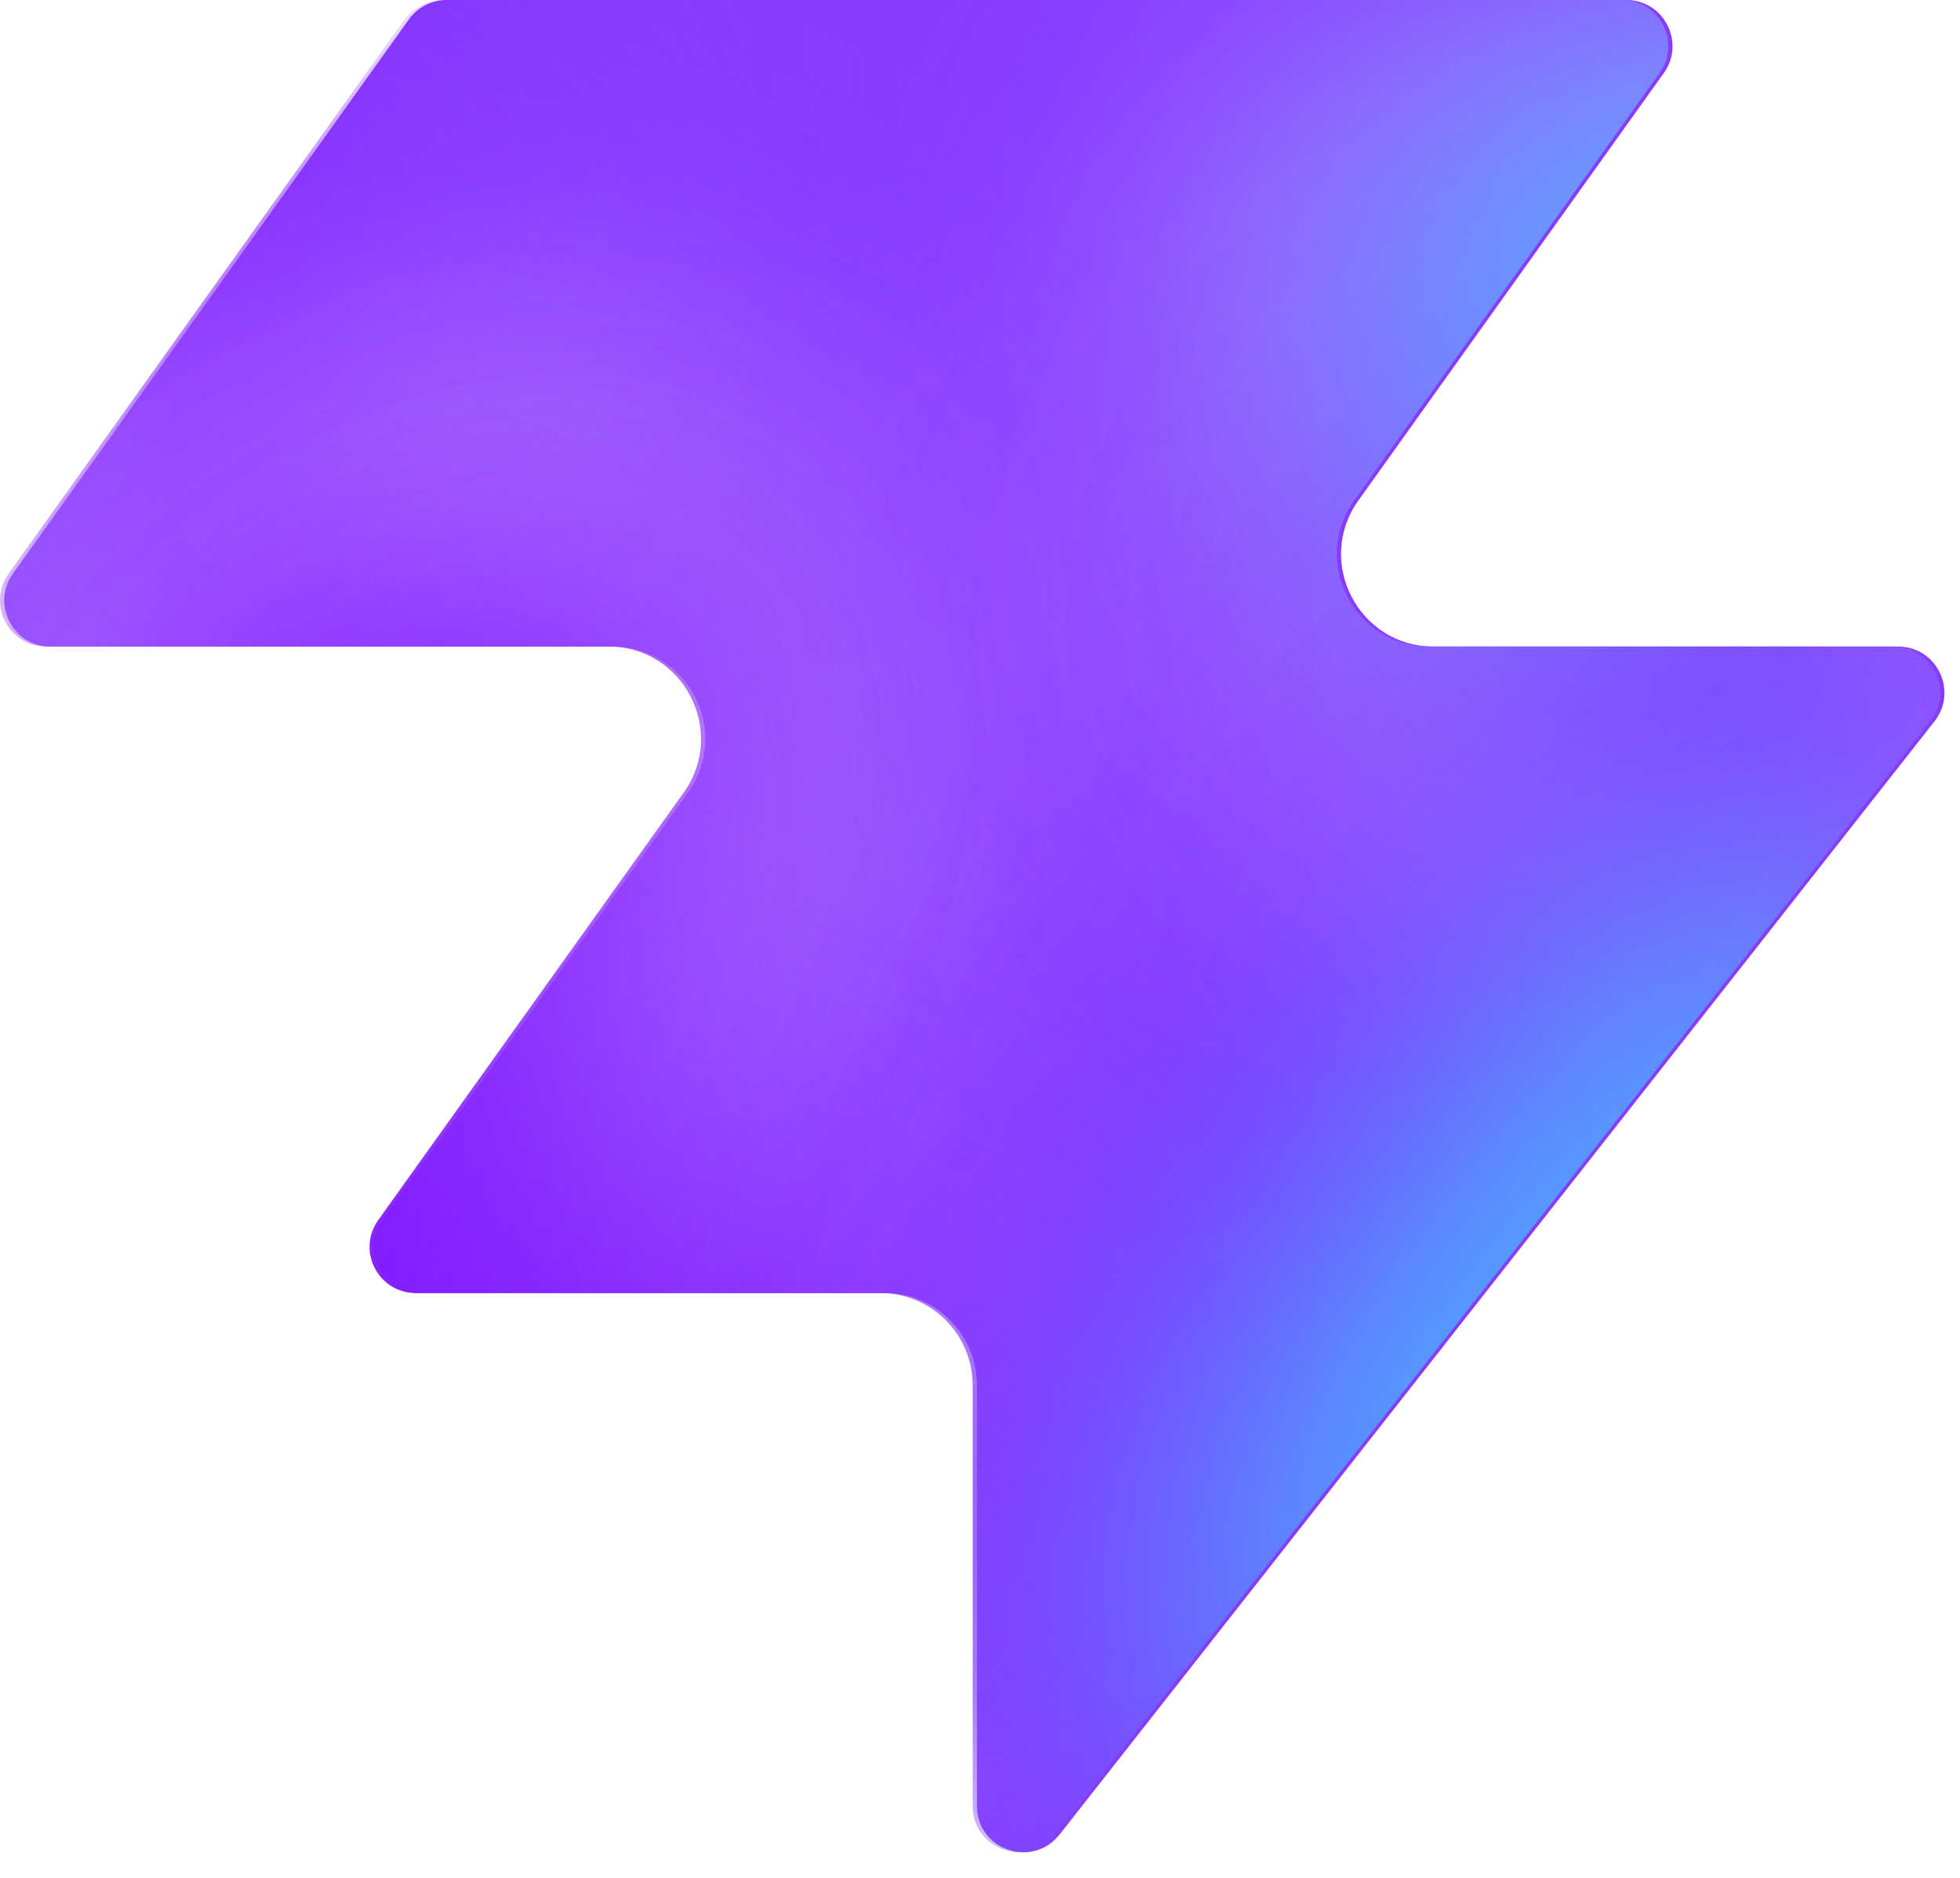
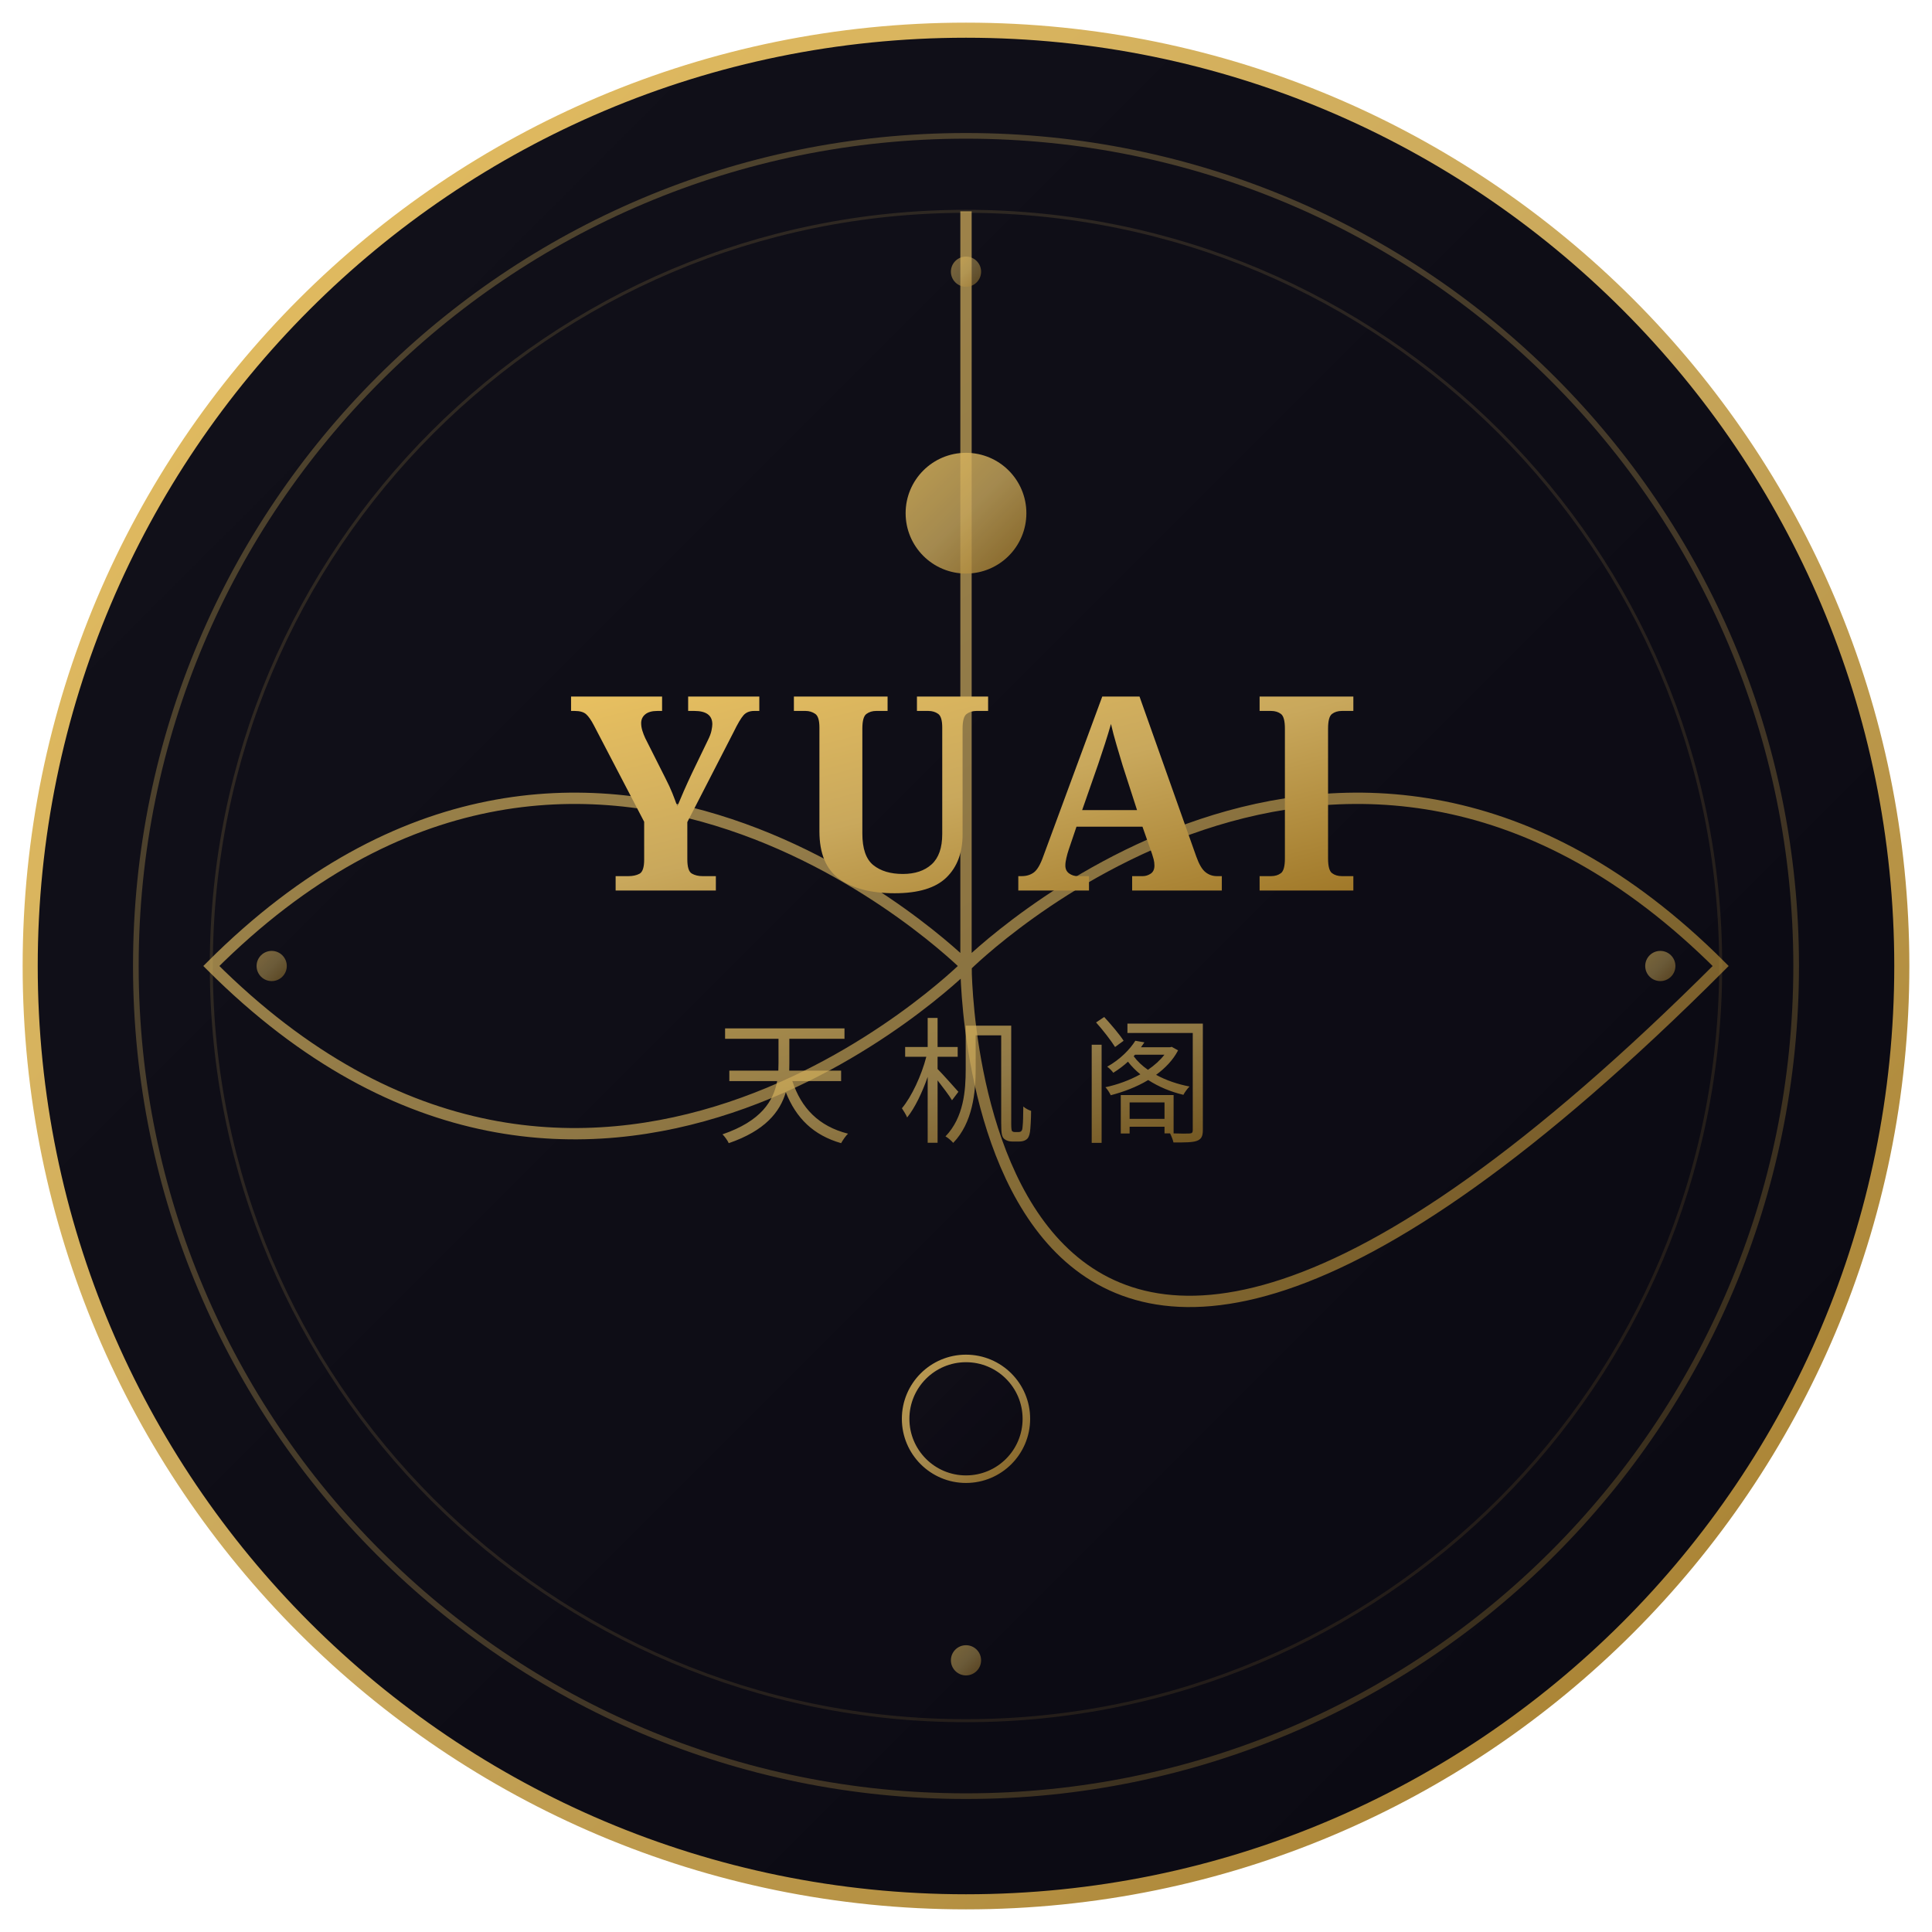
- <svg xmlns="http://www.w3.org/2000/svg" width="48" height="46" fill="none" viewBox="0 0 48 46">
-   <path fill="#863bff" d="M25.946 44.938c-.664.845-2.021.375-2.021-.698V33.937a2.26 2.26 0 0 0-2.262-2.262H10.287c-.92 0-1.456-1.04-.92-1.788l7.48-10.471c1.07-1.497 0-3.578-1.842-3.578H1.237c-.92 0-1.456-1.04-.92-1.788L10.013.474c.214-.297.556-.474.92-.474h28.894c.92 0 1.456 1.04.92 1.788l-7.48 10.471c-1.07 1.498 0 3.579 1.842 3.579h11.377c.943 0 1.473 1.088.89 1.83L25.947 44.94z" style="fill:#863bff;fill:color(display-p3 .525 .23 1);fill-opacity:1" />
-   <mask id="a" width="48" height="46" x="0" y="0" maskUnits="userSpaceOnUse" style="mask-type:alpha">
-     <path fill="#000" d="M25.842 44.938c-.664.844-2.021.375-2.021-.698V33.937a2.26 2.26 0 0 0-2.262-2.262H10.183c-.92 0-1.456-1.04-.92-1.788l7.48-10.471c1.07-1.498 0-3.579-1.842-3.579H1.133c-.92 0-1.456-1.04-.92-1.787L9.91.473c.214-.297.556-.474.92-.474h28.894c.92 0 1.456 1.04.92 1.788l-7.48 10.471c-1.07 1.498 0 3.578 1.842 3.578h11.377c.943 0 1.473 1.088.89 1.832L25.843 44.94z" style="fill:#000;fill-opacity:1" />
-   </mask>
-   <g mask="url(#a)">
-     <g filter="url(#b)">
-       <ellipse cx="5.508" cy="14.704" fill="#ede6ff" rx="5.508" ry="14.704" style="fill:#ede6ff;fill:color(display-p3 .927 .903 1);fill-opacity:1" transform="matrix(.00324 1 1 -.00324 -4.47 31.516)" />
-     </g>
-     <g filter="url(#c)">
-       <ellipse cx="10.399" cy="29.851" fill="#ede6ff" rx="10.399" ry="29.851" style="fill:#ede6ff;fill:color(display-p3 .927 .903 1);fill-opacity:1" transform="matrix(.00324 1 1 -.00324 -39.328 7.883)" />
-     </g>
-     <g filter="url(#d)">
-       <ellipse cx="5.508" cy="30.487" fill="#7e14ff" rx="5.508" ry="30.487" style="fill:#7e14ff;fill:color(display-p3 .492 .077 1);fill-opacity:1" transform="rotate(89.814 -25.913 -14.639)scale(1 -1)" />
-     </g>
-     <g filter="url(#e)">
-       <ellipse cx="5.508" cy="30.599" fill="#7e14ff" rx="5.508" ry="30.599" style="fill:#7e14ff;fill:color(display-p3 .492 .077 1);fill-opacity:1" transform="rotate(89.814 -32.644 -3.334)scale(1 -1)" />
-     </g>
-     <g filter="url(#f)">
-       <ellipse cx="5.508" cy="30.599" fill="#7e14ff" rx="5.508" ry="30.599" style="fill:#7e14ff;fill:color(display-p3 .492 .077 1);fill-opacity:1" transform="matrix(.00324 1 1 -.00324 -34.34 30.47)" />
-     </g>
-     <g filter="url(#g)">
-       <ellipse cx="14.072" cy="22.078" fill="#ede6ff" rx="14.072" ry="22.078" style="fill:#ede6ff;fill:color(display-p3 .927 .903 1);fill-opacity:1" transform="rotate(93.35 24.506 48.493)scale(-1 1)" />
-     </g>
-     <g filter="url(#h)">
-       <ellipse cx="3.47" cy="21.501" fill="#7e14ff" rx="3.47" ry="21.501" style="fill:#7e14ff;fill:color(display-p3 .492 .077 1);fill-opacity:1" transform="rotate(89.009 28.708 47.59)scale(-1 1)" />
-     </g>
-     <g filter="url(#i)">
-       <ellipse cx="3.47" cy="21.501" fill="#7e14ff" rx="3.47" ry="21.501" style="fill:#7e14ff;fill:color(display-p3 .492 .077 1);fill-opacity:1" transform="rotate(89.009 28.708 47.59)scale(-1 1)" />
-     </g>
-     <g filter="url(#j)">
-       <ellipse cx=".387" cy="8.972" fill="#7e14ff" rx="4.407" ry="29.108" style="fill:#7e14ff;fill:color(display-p3 .492 .077 1);fill-opacity:1" transform="rotate(39.51 .387 8.972)" />
-     </g>
-     <g filter="url(#k)">
-       <ellipse cx="47.523" cy="-6.092" fill="#7e14ff" rx="4.407" ry="29.108" style="fill:#7e14ff;fill:color(display-p3 .492 .077 1);fill-opacity:1" transform="rotate(37.892 47.523 -6.092)" />
-     </g>
-     <g filter="url(#l)">
-       <ellipse cx="41.412" cy="6.333" fill="#47bfff" rx="5.971" ry="9.665" style="fill:#47bfff;fill:color(display-p3 .28 .748 1);fill-opacity:1" transform="rotate(37.892 41.412 6.333)" />
-     </g>
-     <g filter="url(#m)">
-       <ellipse cx="-1.879" cy="38.332" fill="#7e14ff" rx="4.407" ry="29.108" style="fill:#7e14ff;fill:color(display-p3 .492 .077 1);fill-opacity:1" transform="rotate(37.892 -1.88 38.332)" />
-     </g>
-     <g filter="url(#n)">
-       <ellipse cx="-1.879" cy="38.332" fill="#7e14ff" rx="4.407" ry="29.108" style="fill:#7e14ff;fill:color(display-p3 .492 .077 1);fill-opacity:1" transform="rotate(37.892 -1.88 38.332)" />
-     </g>
-     <g filter="url(#o)">
-       <ellipse cx="35.651" cy="29.907" fill="#7e14ff" rx="4.407" ry="29.108" style="fill:#7e14ff;fill:color(display-p3 .492 .077 1);fill-opacity:1" transform="rotate(37.892 35.651 29.907)" />
-     </g>
-     <g filter="url(#p)">
-       <ellipse cx="38.418" cy="32.4" fill="#47bfff" rx="5.971" ry="15.297" style="fill:#47bfff;fill:color(display-p3 .28 .748 1);fill-opacity:1" transform="rotate(37.892 38.418 32.4)" />
-     </g>
-   </g>
+ <svg xmlns="http://www.w3.org/2000/svg" width="512" height="512" viewBox="0 0 512 512">
  <defs>
-     <filter id="b" width="60.045" height="41.654" x="-19.77" y="16.149" color-interpolation-filters="sRGB" filterUnits="userSpaceOnUse">
-       <feFlood flood-opacity="0" result="BackgroundImageFix" />
-       <feBlend in="SourceGraphic" in2="BackgroundImageFix" result="shape" />
-       <feGaussianBlur result="effect1_foregroundBlur_2002_17158" stdDeviation="7.659" />
-     </filter>
-     <filter id="c" width="90.34" height="51.437" x="-54.613" y="-7.533" color-interpolation-filters="sRGB" filterUnits="userSpaceOnUse">
-       <feFlood flood-opacity="0" result="BackgroundImageFix" />
-       <feBlend in="SourceGraphic" in2="BackgroundImageFix" result="shape" />
-       <feGaussianBlur result="effect1_foregroundBlur_2002_17158" stdDeviation="7.659" />
-     </filter>
-     <filter id="d" width="79.355" height="29.4" x="-49.64" y="2.03" color-interpolation-filters="sRGB" filterUnits="userSpaceOnUse">
-       <feFlood flood-opacity="0" result="BackgroundImageFix" />
-       <feBlend in="SourceGraphic" in2="BackgroundImageFix" result="shape" />
-       <feGaussianBlur result="effect1_foregroundBlur_2002_17158" stdDeviation="4.596" />
-     </filter>
-     <filter id="e" width="79.579" height="29.4" x="-45.045" y="20.029" color-interpolation-filters="sRGB" filterUnits="userSpaceOnUse">
-       <feFlood flood-opacity="0" result="BackgroundImageFix" />
-       <feBlend in="SourceGraphic" in2="BackgroundImageFix" result="shape" />
-       <feGaussianBlur result="effect1_foregroundBlur_2002_17158" stdDeviation="4.596" />
-     </filter>
-     <filter id="f" width="79.579" height="29.4" x="-43.513" y="21.178" color-interpolation-filters="sRGB" filterUnits="userSpaceOnUse">
-       <feFlood flood-opacity="0" result="BackgroundImageFix" />
-       <feBlend in="SourceGraphic" in2="BackgroundImageFix" result="shape" />
-       <feGaussianBlur result="effect1_foregroundBlur_2002_17158" stdDeviation="4.596" />
-     </filter>
-     <filter id="g" width="74.749" height="58.852" x="15.756" y="-17.901" color-interpolation-filters="sRGB" filterUnits="userSpaceOnUse">
-       <feFlood flood-opacity="0" result="BackgroundImageFix" />
-       <feBlend in="SourceGraphic" in2="BackgroundImageFix" result="shape" />
-       <feGaussianBlur result="effect1_foregroundBlur_2002_17158" stdDeviation="7.659" />
-     </filter>
-     <filter id="h" width="61.377" height="25.362" x="23.548" y="2.284" color-interpolation-filters="sRGB" filterUnits="userSpaceOnUse">
-       <feFlood flood-opacity="0" result="BackgroundImageFix" />
-       <feBlend in="SourceGraphic" in2="BackgroundImageFix" result="shape" />
-       <feGaussianBlur result="effect1_foregroundBlur_2002_17158" stdDeviation="4.596" />
-     </filter>
-     <filter id="i" width="61.377" height="25.362" x="23.548" y="2.284" color-interpolation-filters="sRGB" filterUnits="userSpaceOnUse">
-       <feFlood flood-opacity="0" result="BackgroundImageFix" />
-       <feBlend in="SourceGraphic" in2="BackgroundImageFix" result="shape" />
-       <feGaussianBlur result="effect1_foregroundBlur_2002_17158" stdDeviation="4.596" />
-     </filter>
-     <filter id="j" width="56.045" height="63.649" x="-27.636" y="-22.853" color-interpolation-filters="sRGB" filterUnits="userSpaceOnUse">
-       <feFlood flood-opacity="0" result="BackgroundImageFix" />
-       <feBlend in="SourceGraphic" in2="BackgroundImageFix" result="shape" />
-       <feGaussianBlur result="effect1_foregroundBlur_2002_17158" stdDeviation="4.596" />
-     </filter>
-     <filter id="k" width="54.814" height="64.646" x="20.116" y="-38.415" color-interpolation-filters="sRGB" filterUnits="userSpaceOnUse">
-       <feFlood flood-opacity="0" result="BackgroundImageFix" />
-       <feBlend in="SourceGraphic" in2="BackgroundImageFix" result="shape" />
-       <feGaussianBlur result="effect1_foregroundBlur_2002_17158" stdDeviation="4.596" />
-     </filter>
-     <filter id="l" width="33.541" height="35.313" x="24.641" y="-11.323" color-interpolation-filters="sRGB" filterUnits="userSpaceOnUse">
-       <feFlood flood-opacity="0" result="BackgroundImageFix" />
-       <feBlend in="SourceGraphic" in2="BackgroundImageFix" result="shape" />
-       <feGaussianBlur result="effect1_foregroundBlur_2002_17158" stdDeviation="4.596" />
-     </filter>
-     <filter id="m" width="54.814" height="64.646" x="-29.286" y="6.009" color-interpolation-filters="sRGB" filterUnits="userSpaceOnUse">
-       <feFlood flood-opacity="0" result="BackgroundImageFix" />
-       <feBlend in="SourceGraphic" in2="BackgroundImageFix" result="shape" />
-       <feGaussianBlur result="effect1_foregroundBlur_2002_17158" stdDeviation="4.596" />
-     </filter>
-     <filter id="n" width="54.814" height="64.646" x="-29.286" y="6.009" color-interpolation-filters="sRGB" filterUnits="userSpaceOnUse">
-       <feFlood flood-opacity="0" result="BackgroundImageFix" />
-       <feBlend in="SourceGraphic" in2="BackgroundImageFix" result="shape" />
-       <feGaussianBlur result="effect1_foregroundBlur_2002_17158" stdDeviation="4.596" />
-     </filter>
-     <filter id="o" width="54.814" height="64.646" x="8.244" y="-2.416" color-interpolation-filters="sRGB" filterUnits="userSpaceOnUse">
-       <feFlood flood-opacity="0" result="BackgroundImageFix" />
-       <feBlend in="SourceGraphic" in2="BackgroundImageFix" result="shape" />
-       <feGaussianBlur result="effect1_foregroundBlur_2002_17158" stdDeviation="4.596" />
-     </filter>
-     <filter id="p" width="39.409" height="43.623" x="18.713" y="10.588" color-interpolation-filters="sRGB" filterUnits="userSpaceOnUse">
-       <feFlood flood-opacity="0" result="BackgroundImageFix" />
-       <feBlend in="SourceGraphic" in2="BackgroundImageFix" result="shape" />
-       <feGaussianBlur result="effect1_foregroundBlur_2002_17158" stdDeviation="4.596" />
-     </filter>
+     <linearGradient id="gold" x1="0%" y1="0%" x2="100%" y2="100%">
+       <stop offset="0%" style="stop-color:#e8c060" />
+       <stop offset="50%" style="stop-color:#c9a85c" />
+       <stop offset="100%" style="stop-color:#a07828" />
+     </linearGradient>
+     <linearGradient id="dark" x1="0%" y1="0%" x2="100%" y2="100%">
+       <stop offset="0%" style="stop-color:#12111a" />
+       <stop offset="100%" style="stop-color:#0a0912" />
+     </linearGradient>
  </defs>
+   <circle cx="256" cy="256" r="248" fill="url(#dark)" stroke="url(#gold)" stroke-width="4" />
+   <circle cx="256" cy="256" r="220" fill="none" stroke="url(#gold)" stroke-width="1.5" opacity="0.3" />
+   <circle cx="256" cy="256" r="200" fill="none" stroke="url(#gold)" stroke-width="0.8" opacity="0.15" />
+   <path d="M256 56     C256 56 256 256 256 256     C256 256 156 156 56 256     C156 356 256 256 256 256     C256 256 256 456 456 256     C356 156 256 256 256 256" fill="none" stroke="url(#gold)" stroke-width="3" opacity="0.7" />
+   <circle cx="256" cy="136" r="16" fill="url(#gold)" opacity="0.8" />
+   <circle cx="256" cy="376" r="16" fill="url(#dark)" stroke="url(#gold)" stroke-width="2" opacity="0.8" />
+   <circle cx="256" cy="72" r="4" fill="url(#gold)" opacity="0.5" />
+   <circle cx="256" cy="440" r="4" fill="url(#gold)" opacity="0.5" />
+   <circle cx="72" cy="256" r="4" fill="url(#gold)" opacity="0.5" />
+   <circle cx="440" cy="256" r="4" fill="url(#gold)" opacity="0.5" />
+   <text x="256" y="236" text-anchor="middle" font-family="Georgia, serif" font-size="72" font-weight="600" fill="url(#gold)" letter-spacing="8">YUAI</text>
+   <text x="256" y="300" text-anchor="middle" font-family="serif" font-size="36" fill="url(#gold)" opacity="0.7" letter-spacing="12">天机阁</text>
</svg>
